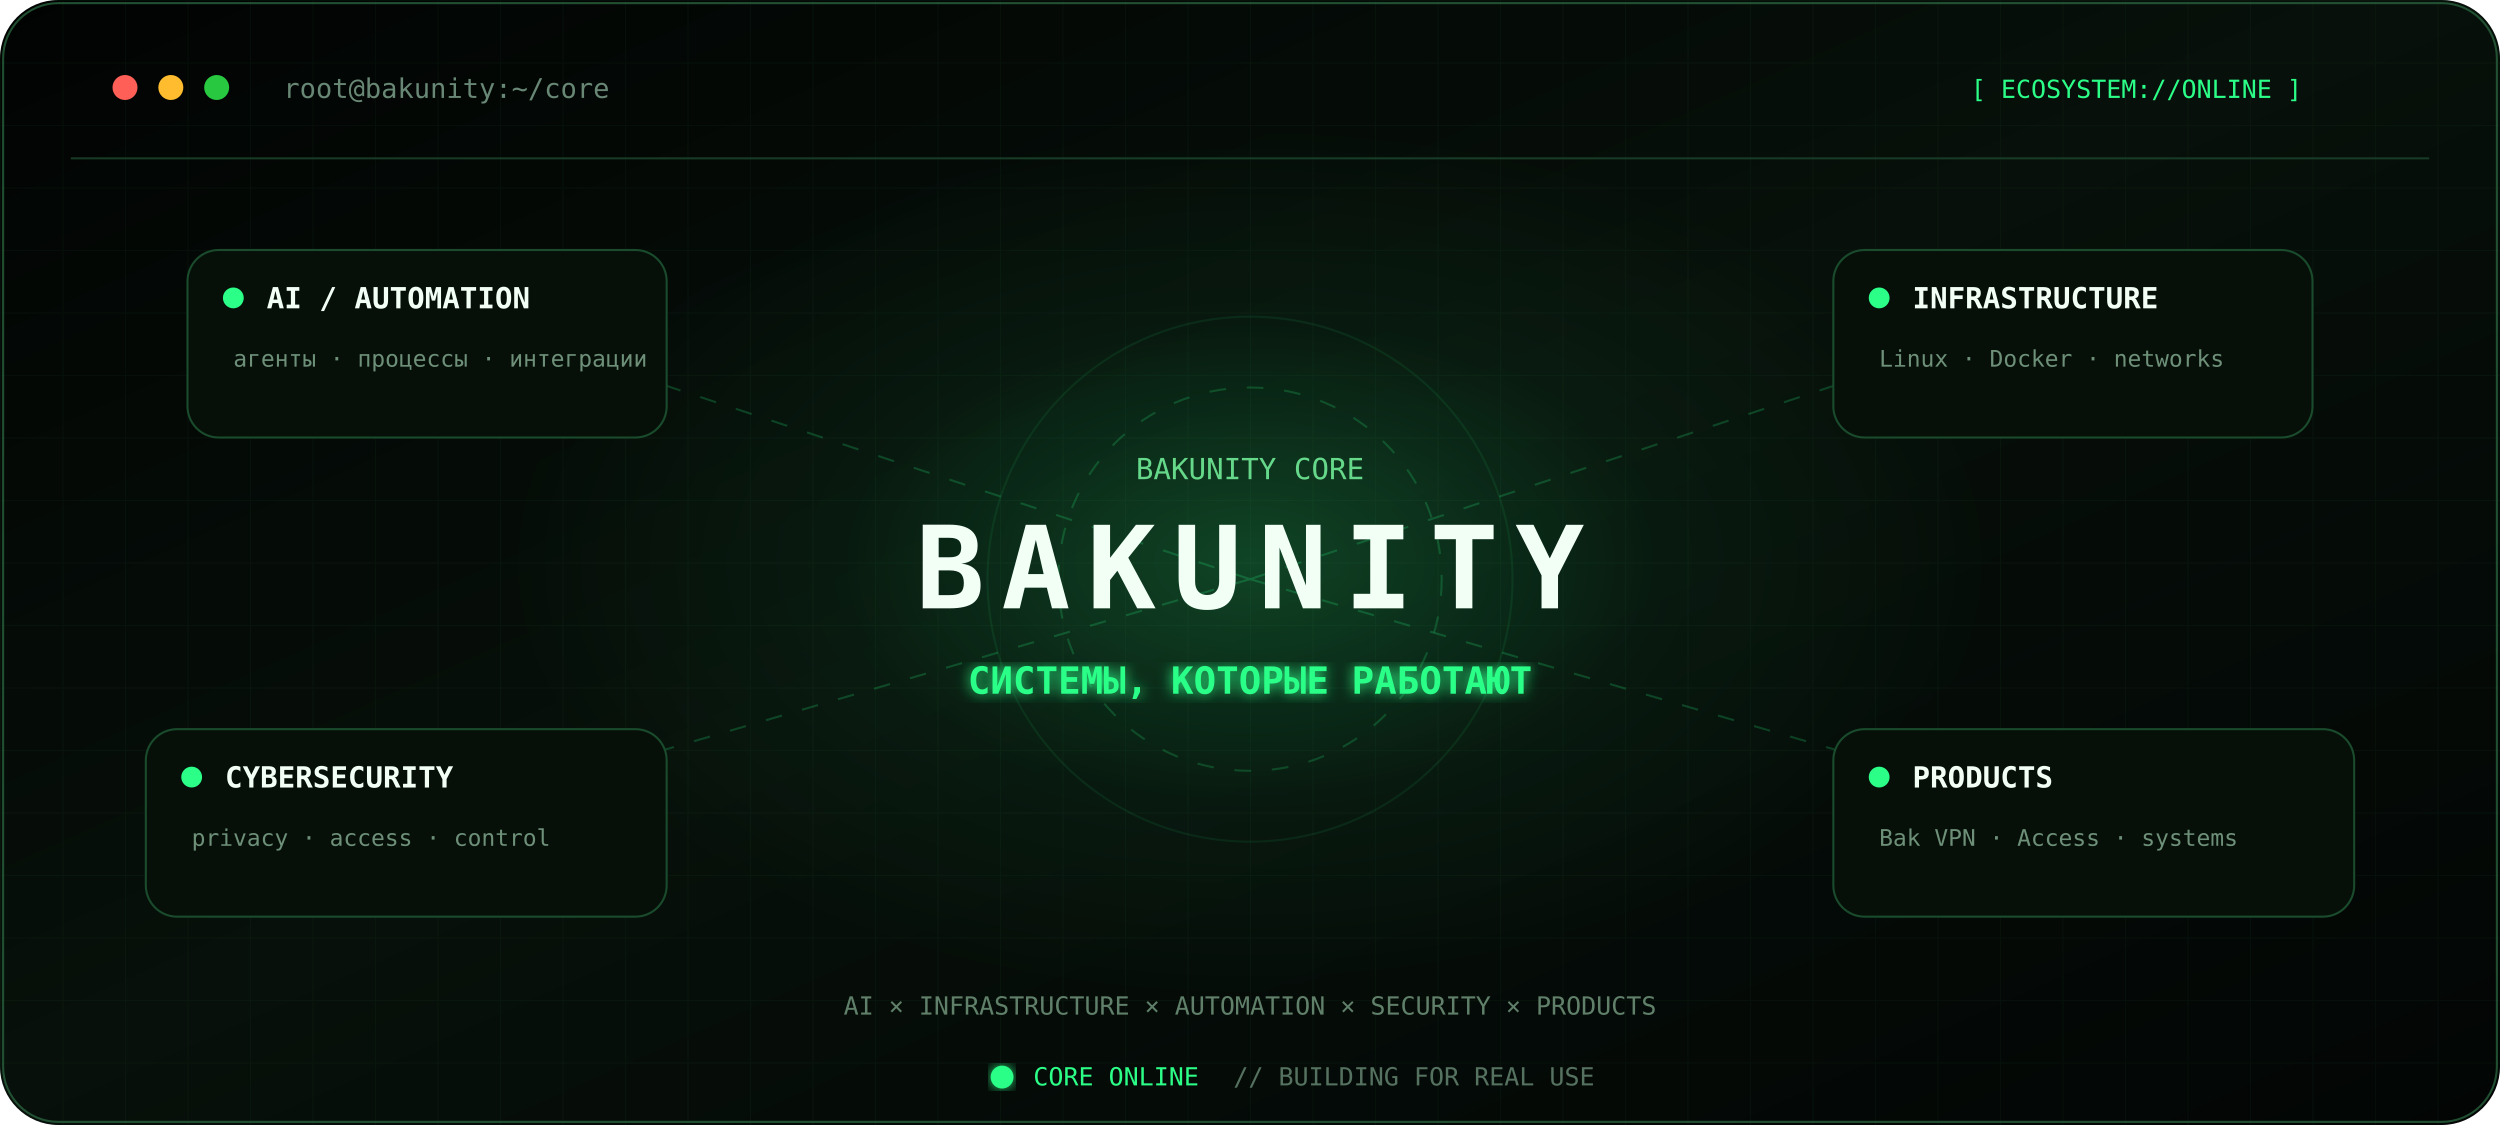
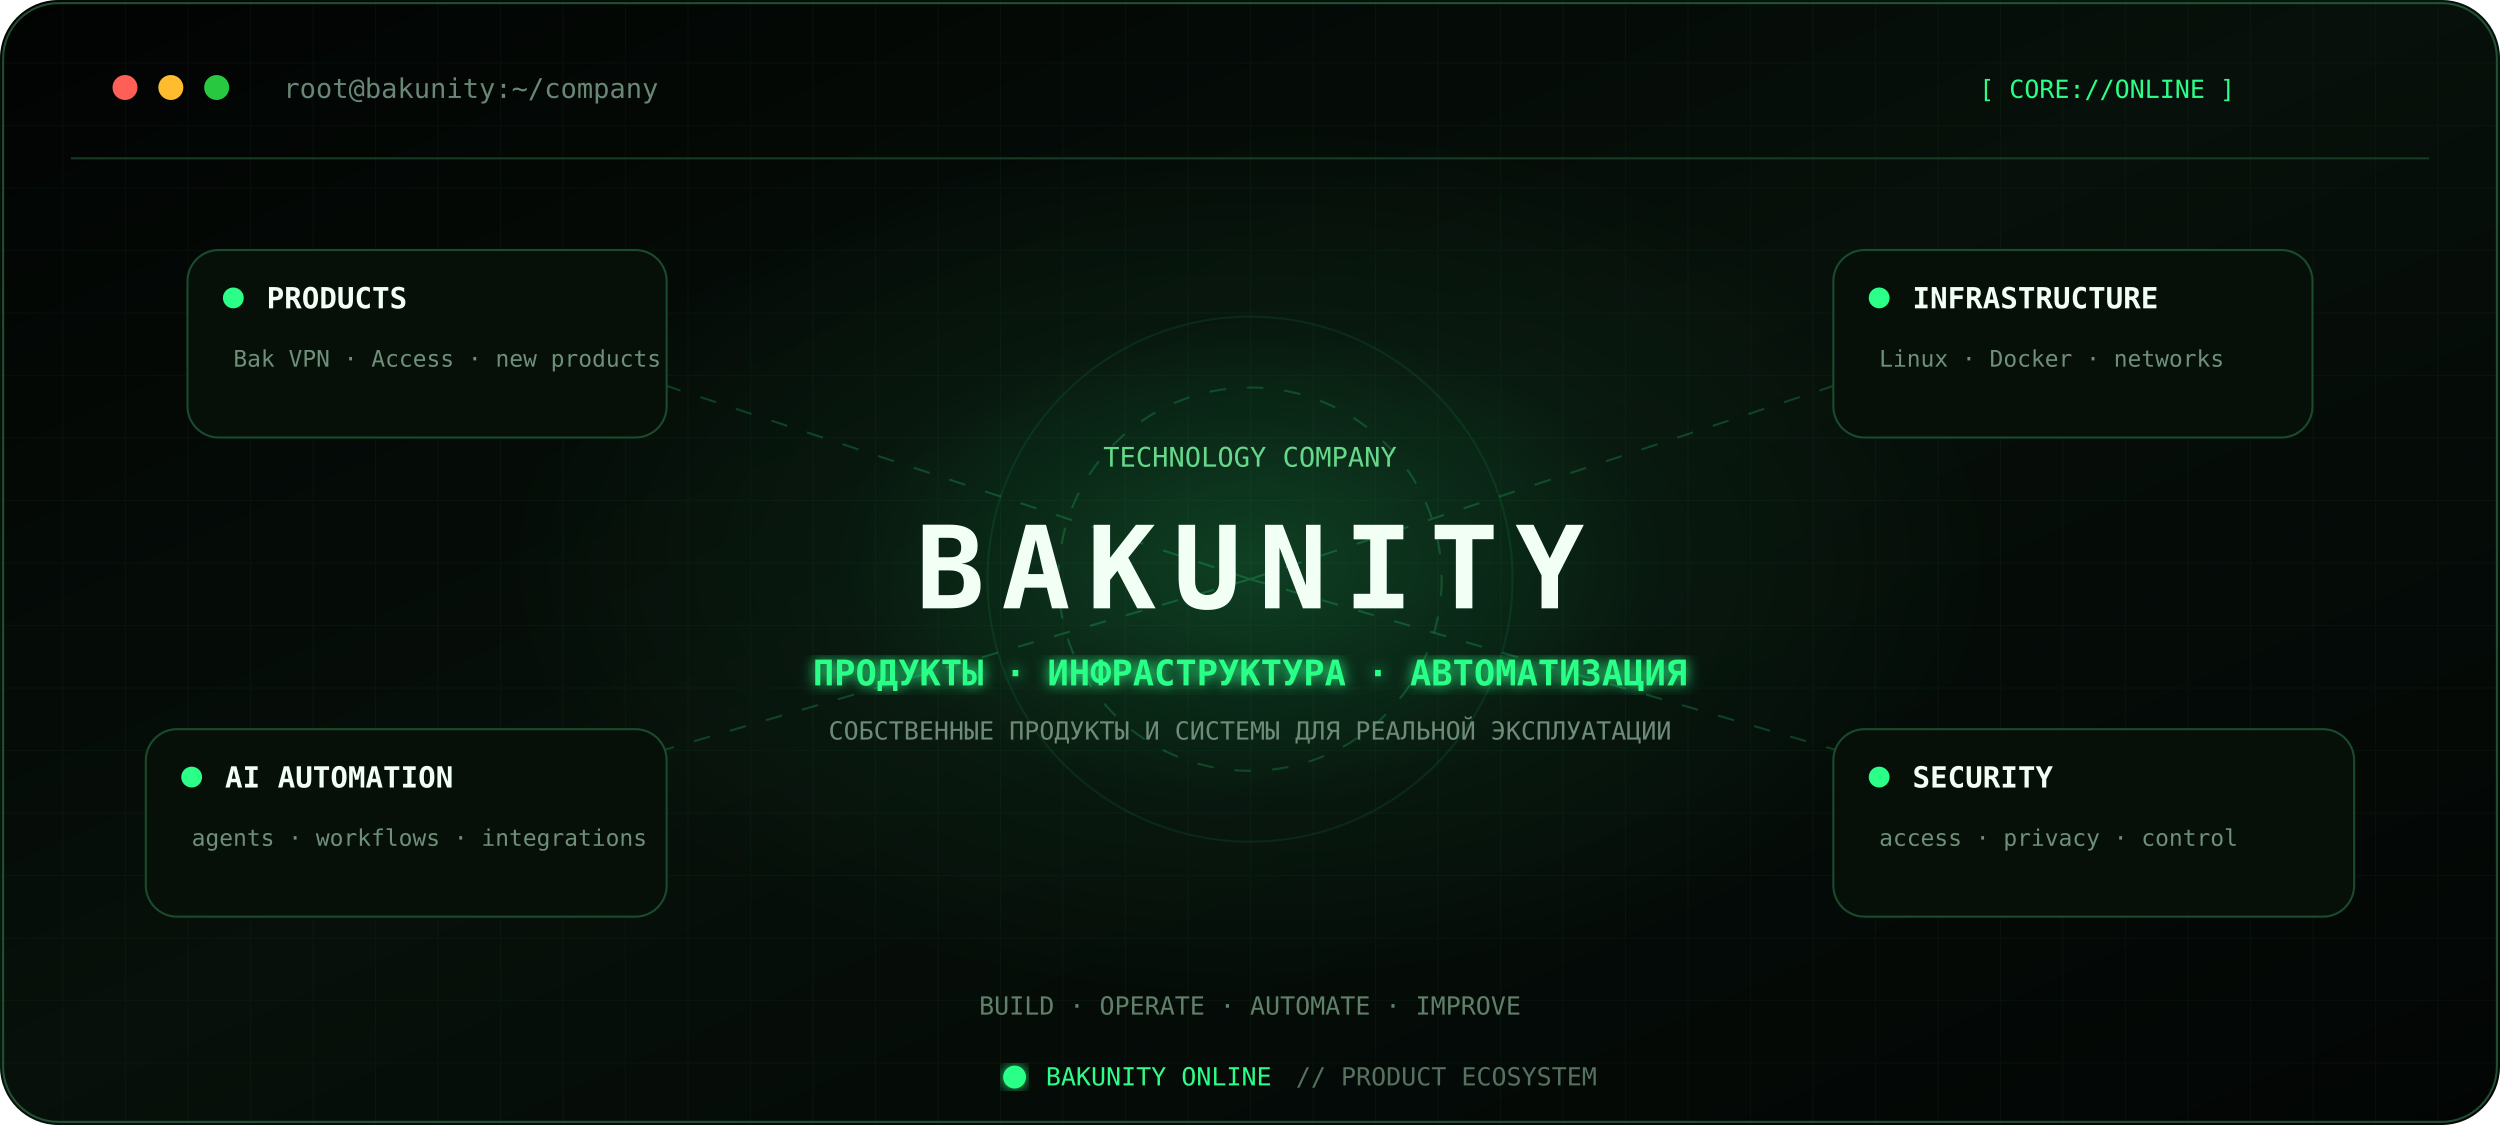
<svg xmlns="http://www.w3.org/2000/svg" width="1200" height="540" viewBox="0 0 1200 540" role="img" aria-labelledby="title desc">
  <defs>
    <linearGradient id="bg" x1="0" y1="0" x2="1" y2="1">
      <stop stop-color="#010302" />
      <stop offset=".48" stop-color="#07100a" />
      <stop offset="1" stop-color="#020504" />
    </linearGradient>
    <radialGradient id="core">
-       <stop stop-color="#2cff88" stop-opacity=".22" />
-       <stop offset=".55" stop-color="#2cff88" stop-opacity=".05" />
+       <stop stop-color="#2cff88" stop-opacity=".2" />
+       <stop offset=".55" stop-color="#2cff88" stop-opacity=".045" />
      <stop offset="1" stop-color="#2cff88" stop-opacity="0" />
    </radialGradient>
    <linearGradient id="scan" x1="0" x2="1">
      <stop stop-color="#2cff88" stop-opacity="0" />
      <stop offset=".5" stop-color="#d8ffe5" />
      <stop offset="1" stop-color="#2cff88" stop-opacity="0" />
    </linearGradient>
    <filter id="glow">
      <feGaussianBlur stdDeviation="3.4" result="b" />
      <feMerge>
        <feMergeNode in="b" />
        <feMergeNode in="SourceGraphic" />
      </feMerge>
    </filter>
    <pattern id="grid" width="30" height="30" patternUnits="userSpaceOnUse">
      <path d="M30 0H0V30" fill="none" stroke="#225a36" stroke-width="1" opacity=".1" />
    </pattern>
    <clipPath id="rain">
      <rect x="30" y="76" width="1140" height="420" rx="20" />
    </clipPath>
    <style>
.m{font-family:ui-monospace,SFMono-Regular,Menlo,Monaco,Consolas,"DejaVu Sans Mono","Liberation Mono",monospace}
.r1{animation:r 8s linear infinite}.r2{animation:r 10s linear infinite -3s}.r3{animation:r 7s linear infinite -5s}.r4{animation:r 11s linear infinite -1s}.r5{animation:r 9s linear infinite -6s}.r6{animation:r 12s linear infinite -7s}.r7{animation:r 8.8s linear infinite -2s}.r8{animation:r 10.4s linear infinite -4s}.scan{animation:s 7s linear infinite}.p{animation:p 2.2s ease-in-out infinite}.d{stroke-dasharray:8 10;animation:d 12s linear infinite}
@keyframes r{0%{transform:translateY(-420px);opacity:0}8%{opacity:.55}90%{opacity:.25}100%{transform:translateY(620px);opacity:0}}@keyframes s{0%{transform:translateY(-25px);opacity:0}8%{opacity:.9}92%{opacity:.25}100%{transform:translateY(570px);opacity:0}}@keyframes p{0%,100%{opacity:.4}50%{opacity:1}}@keyframes d{to{stroke-dashoffset:-190}}
</style>
  </defs>
  <rect width="1200" height="540" rx="28" fill="url(#bg)" />
  <rect width="1200" height="540" rx="28" fill="url(#grid)" />
  <rect x="1.5" y="1.5" width="1197" height="537" rx="26.5" fill="none" stroke="#28613d" stroke-opacity=".8" />
  <circle cx="60" cy="42" r="6" fill="#ff5f57" />
  <circle cx="82" cy="42" r="6" fill="#febc2e" />
  <circle cx="104" cy="42" r="6" fill="#28c840" />
-   <text x="136" y="47" class="m" font-size="13" fill="#688775">root@bakunity:~/core</text>
-   <text x="946" y="47" class="m" font-size="12" fill="#2cff88">[ ECOSYSTEM://ONLINE ]</text>
+   <text x="136" y="47" class="m" font-size="13" fill="#688775">root@bakunity:~/company</text>
+   <text x="950" y="47" class="m" font-size="12" fill="#2cff88">[ CORE://ONLINE ]</text>
  <path d="M34 76H1166" stroke="#173a25" />
  <g clip-path="url(#rain)" class="m" fill="#2cff88" font-size="12">
    <text x="88" y="-120" class="r1" opacity=".11">AI<tspan x="88" dy="20">01</tspan>
      <tspan x="88" dy="20">SYS</tspan>
      <tspan x="88" dy="20">BAK</tspan>
      <tspan x="88" dy="20">11</tspan>
    </text>
    <text x="200" y="-60" class="r2" opacity=".08">NET<tspan x="200" dy="20">AI</tspan>
      <tspan x="200" dy="20">OPS</tspan>
      <tspan x="200" dy="20">01</tspan>
    </text>
    <text x="330" y="-200" class="r3" opacity=".1">BAKUNITY<tspan x="330" dy="20">CORE</tspan>
      <tspan x="330" dy="20">10</tspan>
      <tspan x="330" dy="20">SYS</tspan>
    </text>
-     <text x="480" y="-90" class="r4" opacity=".08">VPN<tspan x="480" dy="20">RDP</tspan>
+     <text x="480" y="-90" class="r4" opacity=".08">VPN<tspan x="480" dy="20">ACCESS</tspan>
      <tspan x="480" dy="20">AI</tspan>
      <tspan x="480" dy="20">INFRA</tspan>
    </text>
    <text x="710" y="-170" class="r5" opacity=".1">01<tspan x="710" dy="20">AUTO</tspan>
      <tspan x="710" dy="20">SYS</tspan>
      <tspan x="710" dy="20">NET</tspan>
    </text>
    <text x="840" y="-70" class="r6" opacity=".08">BAK<tspan x="840" dy="20">AI</tspan>
      <tspan x="840" dy="20">VPN</tspan>
      <tspan x="840" dy="20">10</tspan>
    </text>
    <text x="980" y="-230" class="r7" opacity=".11">ACCESS<tspan x="980" dy="20">INFRA</tspan>
      <tspan x="980" dy="20">OPS</tspan>
      <tspan x="980" dy="20">01</tspan>
    </text>
    <text x="1100" y="-40" class="r8" opacity=".08">AI<tspan x="1100" dy="20">NET</tspan>
      <tspan x="1100" dy="20">SYS</tspan>
      <tspan x="1100" dy="20">11</tspan>
    </text>
  </g>
  <ellipse cx="600" cy="270" rx="360" ry="210" fill="url(#core)" />
  <circle cx="600" cy="278" r="126" fill="none" stroke="#2cff88" stroke-opacity=".08" />
  <circle cx="600" cy="278" r="92" fill="none" stroke="#2cff88" stroke-opacity=".19" class="d" />
  <path d="M600 278L274 170M600 278L926 170M600 278L250 380M600 278L950 380" stroke="#2cff88" stroke-opacity=".2" class="d" />
  <g class="m">
-     <text x="600" y="230" text-anchor="middle" font-size="14" fill="#66d88a">BAKUNITY CORE</text>
+     <text x="600" y="224" text-anchor="middle" font-size="13" fill="#66d88a">TECHNOLOGY COMPANY</text>
    <text x="600" y="292" text-anchor="middle" font-size="55" font-weight="800" letter-spacing="8" fill="#f1fff5">BAKUNITY</text>
-     <text x="600" y="333" text-anchor="middle" font-size="18" font-weight="700" fill="#2cff88" filter="url(#glow)">СИСТЕМЫ, КОТОРЫЕ РАБОТАЮТ</text>
+     <text x="600" y="329" text-anchor="middle" font-size="17" font-weight="700" fill="#2cff88" filter="url(#glow)">ПРОДУКТЫ · ИНФРАСТРУКТУРА · АВТОМАТИЗАЦИЯ</text>
+     <text x="600" y="355" text-anchor="middle" font-size="12" fill="#6d8b77">СОБСТВЕННЫЕ ПРОДУКТЫ И СИСТЕМЫ ДЛЯ РЕАЛЬНОЙ ЭКСПЛУАТАЦИИ</text>
  </g>
  <g class="m">
    <rect x="90" y="120" width="230" height="90" rx="15" fill="#061009" stroke="#194b2c" />
    <circle cx="112" cy="143" r="5" fill="#2cff88" class="p" />
-     <text x="128" y="148" font-size="14" font-weight="700" fill="#f1fff5">AI / AUTOMATION</text>
-     <text x="112" y="176" font-size="11" fill="#6e9079">агенты · процессы · интеграции</text>
+     <text x="128" y="148" font-size="14" font-weight="700" fill="#f1fff5">PRODUCTS</text>
+     <text x="112" y="176" font-size="11" fill="#6e9079">Bak VPN · Access · new products</text>
    <rect x="880" y="120" width="230" height="90" rx="15" fill="#061009" stroke="#194b2c" />
    <circle cx="902" cy="143" r="5" fill="#2cff88" class="p" />
    <text x="918" y="148" font-size="14" font-weight="700" fill="#f1fff5">INFRASTRUCTURE</text>
    <text x="902" y="176" font-size="11" fill="#6e9079">Linux · Docker · networks</text>
    <rect x="70" y="350" width="250" height="90" rx="15" fill="#061009" stroke="#194b2c" />
    <circle cx="92" cy="373" r="5" fill="#2cff88" class="p" />
-     <text x="108" y="378" font-size="14" font-weight="700" fill="#f1fff5">CYBERSECURITY</text>
-     <text x="92" y="406" font-size="11" fill="#6e9079">privacy · access · control</text>
+     <text x="108" y="378" font-size="14" font-weight="700" fill="#f1fff5">AI AUTOMATION</text>
+     <text x="92" y="406" font-size="11" fill="#6e9079">agents · workflows · integrations</text>
    <rect x="880" y="350" width="250" height="90" rx="15" fill="#061009" stroke="#194b2c" />
    <circle cx="902" cy="373" r="5" fill="#2cff88" class="p" />
-     <text x="918" y="378" font-size="14" font-weight="700" fill="#f1fff5">PRODUCTS</text>
-     <text x="902" y="406" font-size="11" fill="#6e9079">Bak VPN · Access · systems</text>
+     <text x="918" y="378" font-size="14" font-weight="700" fill="#f1fff5">SECURITY</text>
+     <text x="902" y="406" font-size="11" fill="#6e9079">access · privacy · control</text>
  </g>
-   <text x="600" y="487" text-anchor="middle" class="m" font-size="12" fill="#60806a">AI × INFRASTRUCTURE × AUTOMATION × SECURITY × PRODUCTS</text>
-   <g transform="translate(474 510)">
+   <text x="600" y="487" text-anchor="middle" class="m" font-size="12" fill="#60806a">BUILD · OPERATE · AUTOMATE · IMPROVE</text>
+   <g transform="translate(480 510)">
    <circle cx="7" cy="7" r="5.5" fill="#2cff88" class="p" filter="url(#glow)" />
-     <text x="22" y="11" class="m" font-size="12" fill="#2cff88">CORE ONLINE</text>
-     <text x="118" y="11" class="m" font-size="12" fill="#55715f">// BUILDING FOR REAL USE</text>
+     <text x="22" y="11" class="m" font-size="12" fill="#2cff88">BAKUNITY ONLINE</text>
+     <text x="142" y="11" class="m" font-size="12" fill="#55715f">// PRODUCT ECOSYSTEM</text>
  </g>
  <rect x="24" y="-18" width="1152" height="3" fill="url(#scan)" class="scan" filter="url(#glow)" />
</svg>
